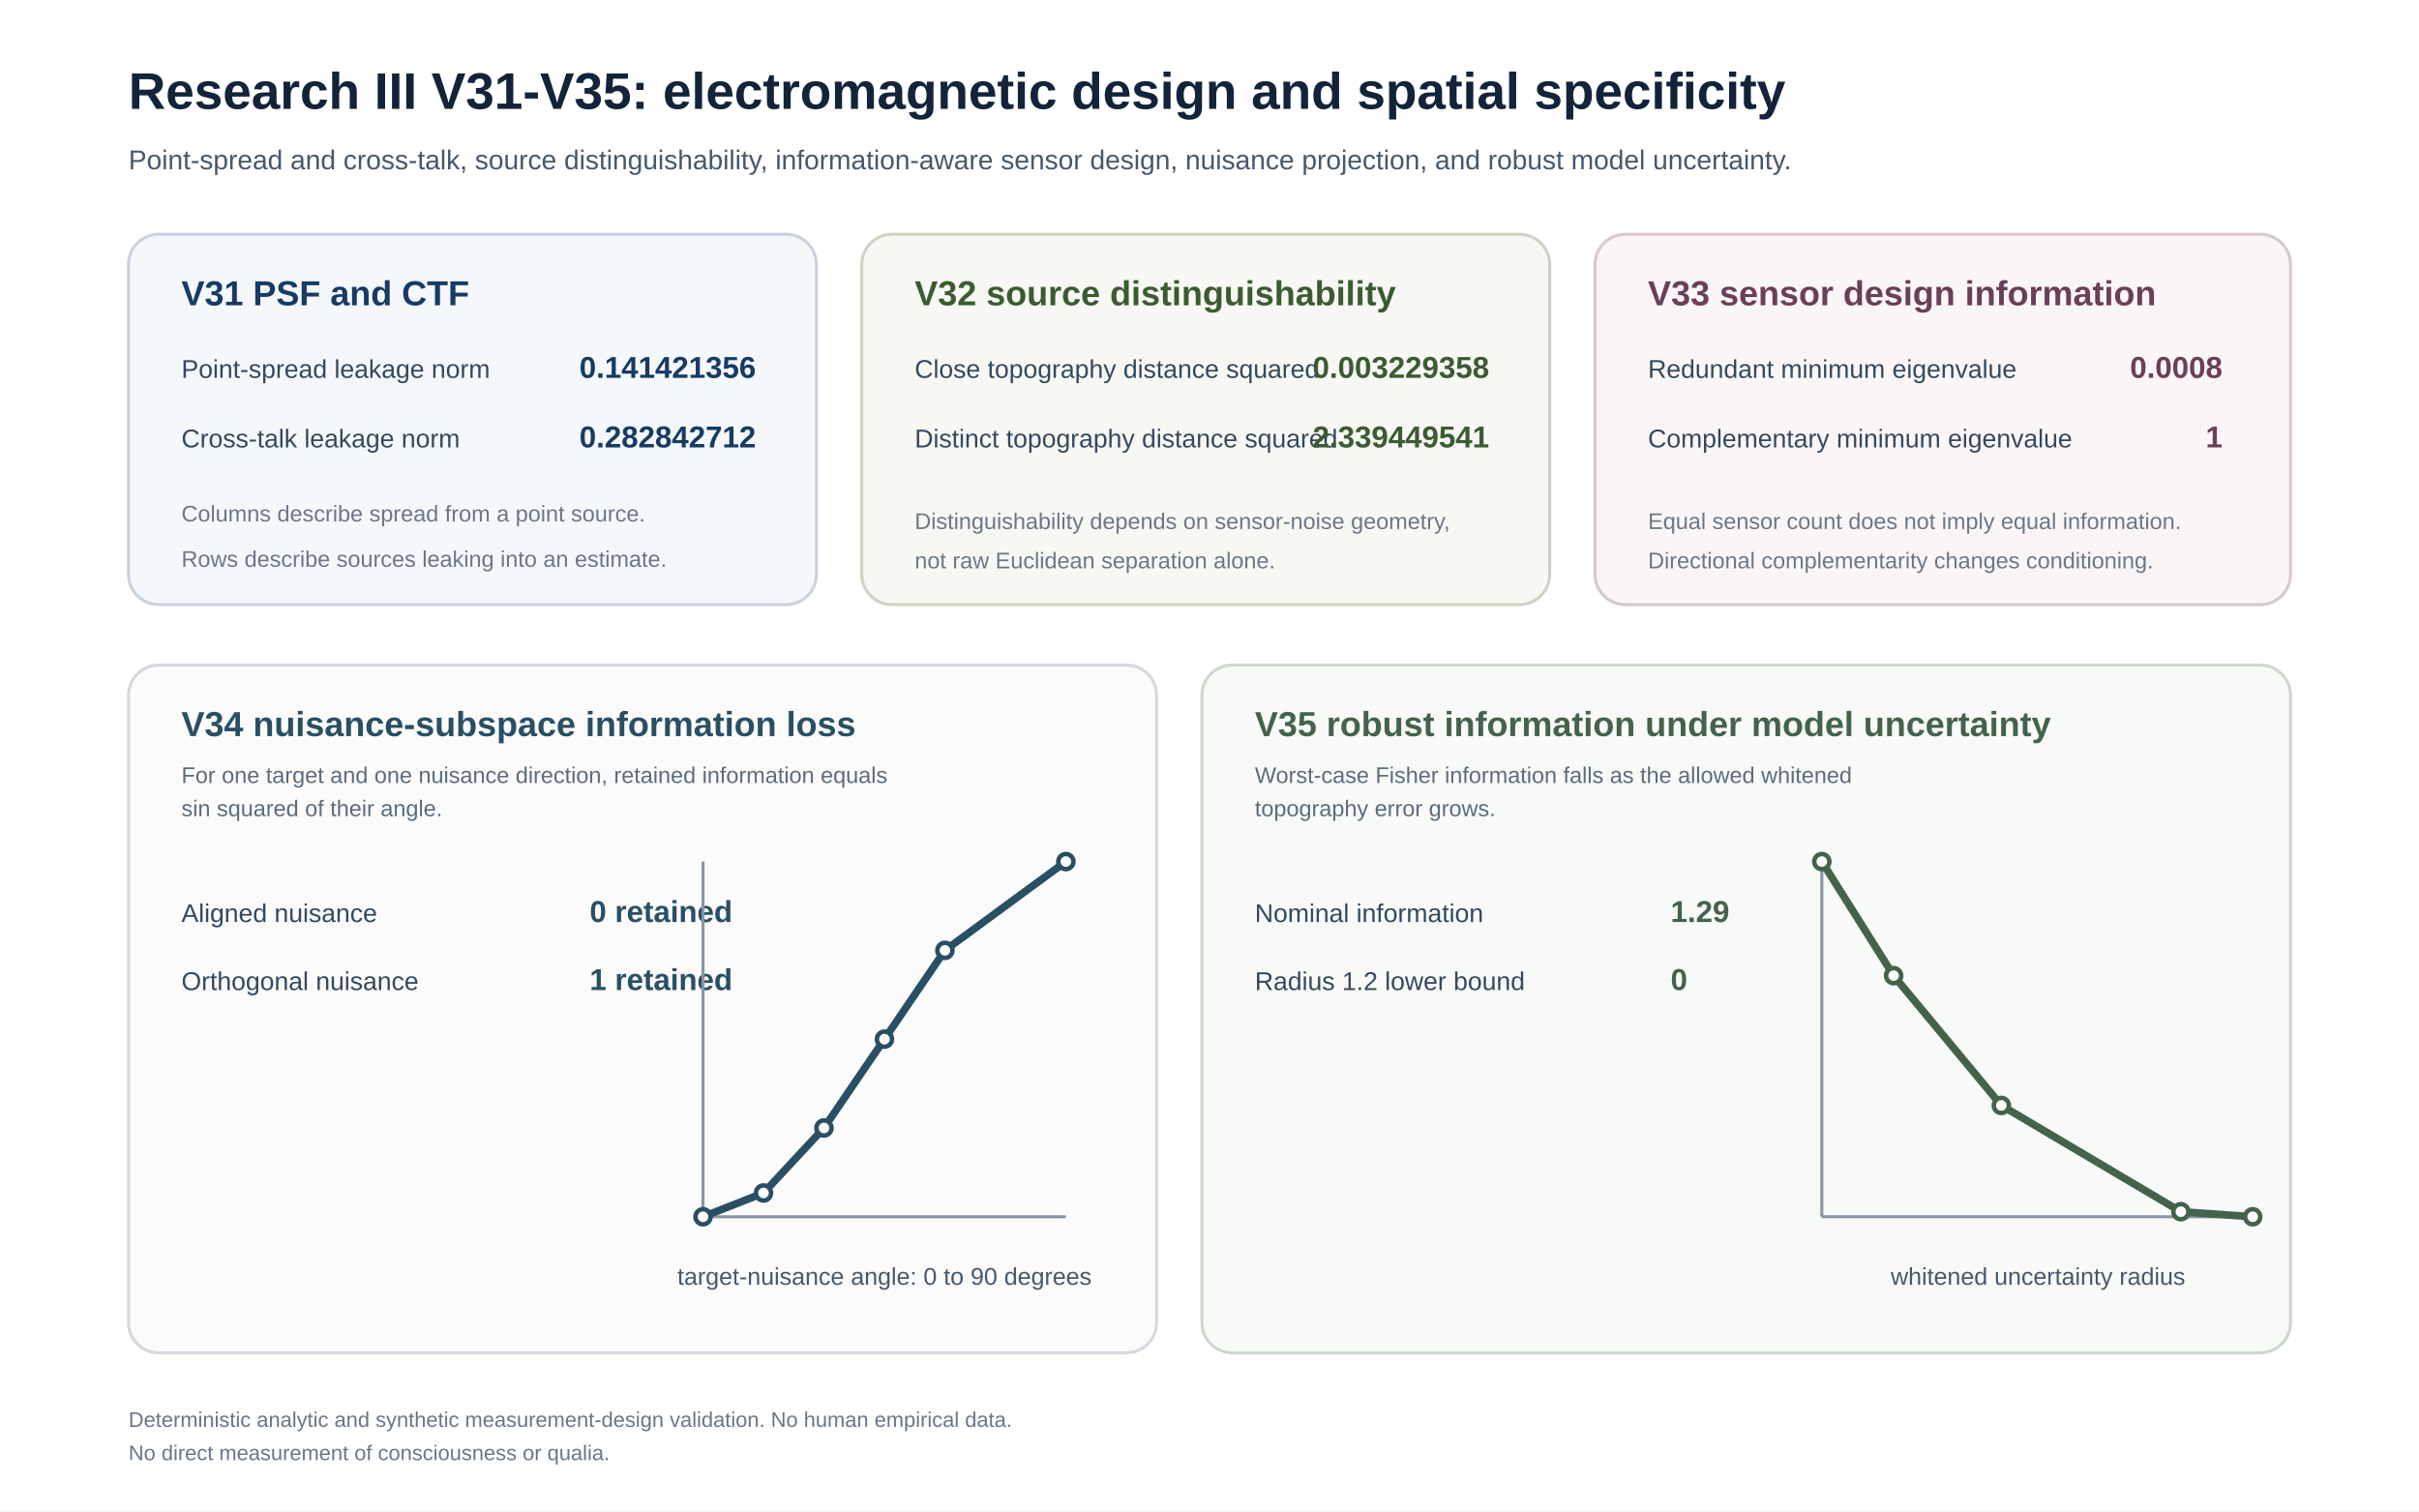
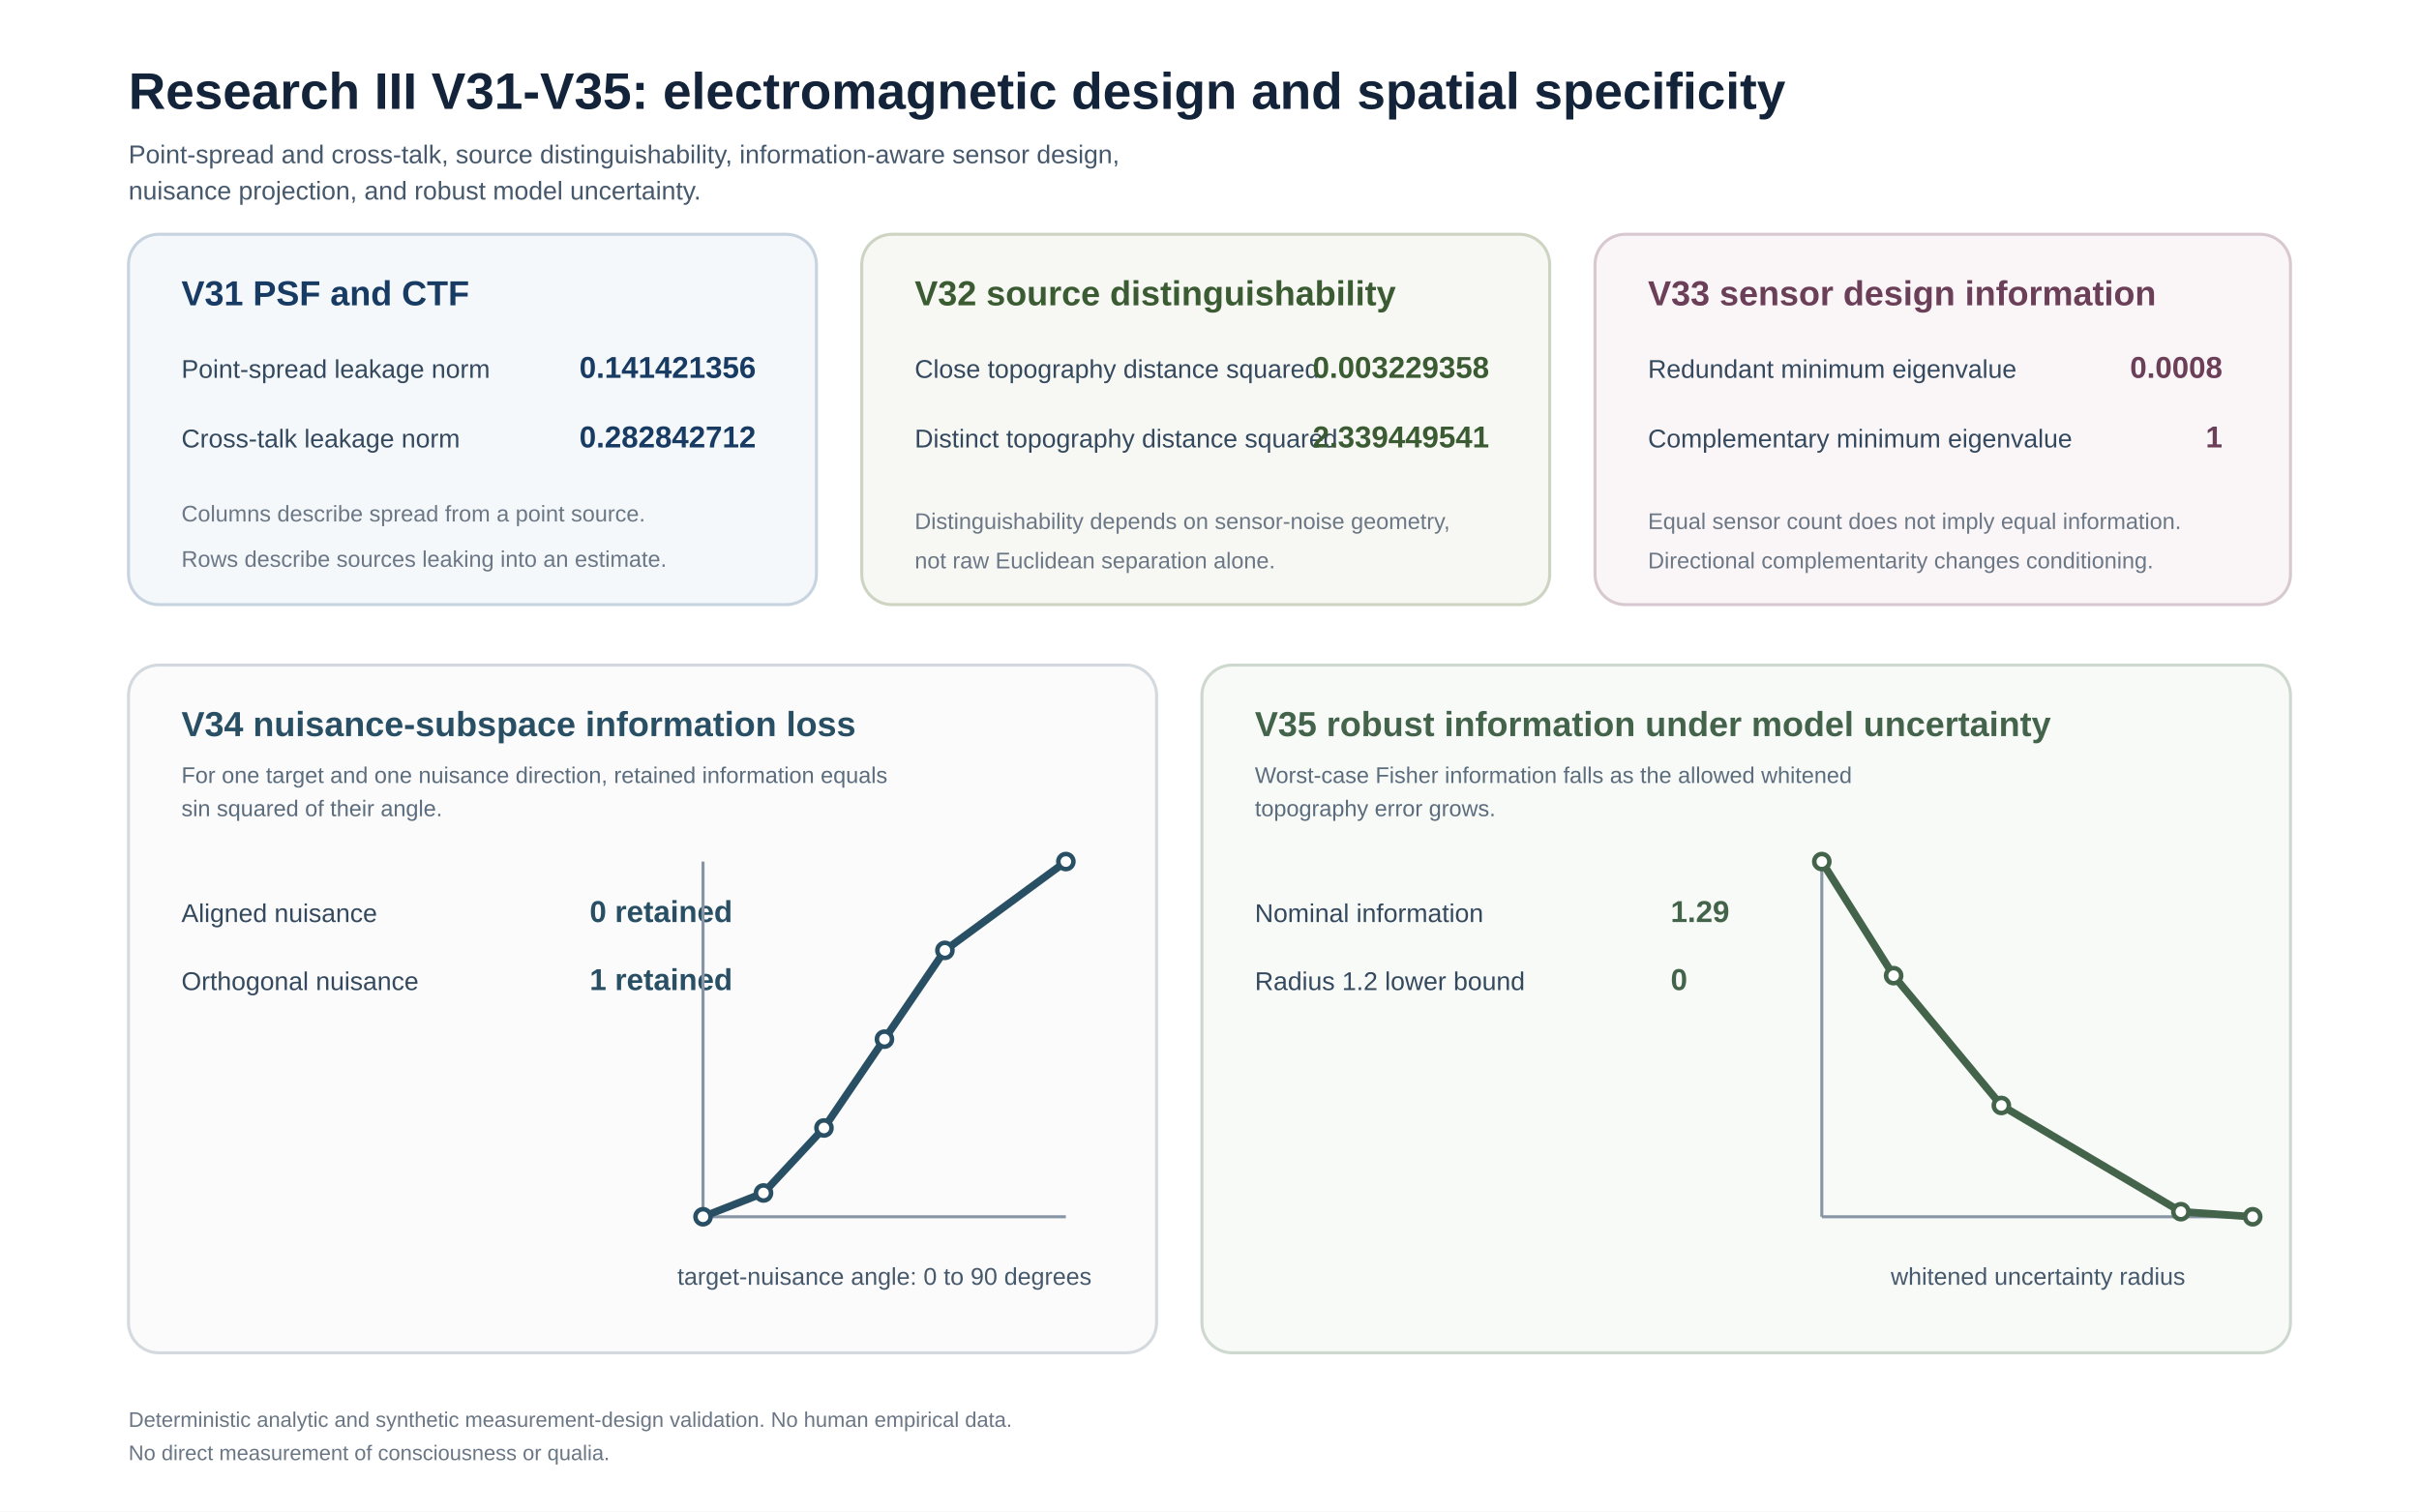
<svg xmlns="http://www.w3.org/2000/svg" width="1600" height="1000" viewBox="0 0 1600 1000">
  <rect width="1600" height="1000" fill="#ffffff" />
  <text x="85" y="72" font-family="Arial, Helvetica, sans-serif" font-size="34" font-weight="700" fill="#13243a">Research III V31-V35: electromagnetic design and spatial specificity</text>
-   <text x="85" y="112" font-family="Arial, Helvetica, sans-serif" font-size="18" fill="#46586c">Point-spread and cross-talk, source distinguishability, information-aware sensor design, nuisance projection, and robust model uncertainty.</text>
+   <text x="85" y="108" font-family="Arial, Helvetica, sans-serif" font-size="17" fill="#46586c">Point-spread and cross-talk, source distinguishability, information-aware sensor design,</text>
+   <text x="85" y="132" font-family="Arial, Helvetica, sans-serif" font-size="17" fill="#46586c">nuisance projection, and robust model uncertainty.</text>
  <rect x="85" y="155" width="455" height="245" rx="20" fill="#f5f8fb" stroke="#c7d3df" stroke-width="2" />
  <text x="120" y="202" font-family="Arial, Helvetica, sans-serif" font-size="23" font-weight="700" fill="#173b63">V31 PSF and CTF</text>
  <text x="120" y="250" font-family="Arial, Helvetica, sans-serif" font-size="17" fill="#34495e">Point-spread leakage norm</text>
  <text x="500" y="250" text-anchor="end" font-family="Arial, Helvetica, sans-serif" font-size="20" font-weight="700" fill="#173b63">0.141421356</text>
  <text x="120" y="296" font-family="Arial, Helvetica, sans-serif" font-size="17" fill="#34495e">Cross-talk leakage norm</text>
  <text x="500" y="296" text-anchor="end" font-family="Arial, Helvetica, sans-serif" font-size="20" font-weight="700" fill="#173b63">0.282842712</text>
  <text x="120" y="345" font-family="Arial, Helvetica, sans-serif" font-size="15" fill="#6b7785">Columns describe spread from a point source.</text>
  <text x="120" y="375" font-family="Arial, Helvetica, sans-serif" font-size="15" fill="#6b7785">Rows describe sources leaking into an estimate.</text>
  <rect x="570" y="155" width="455" height="245" rx="20" fill="#f7f8f4" stroke="#ced4c2" stroke-width="2" />
  <text x="605" y="202" font-family="Arial, Helvetica, sans-serif" font-size="23" font-weight="700" fill="#3b5b32">V32 source distinguishability</text>
  <text x="605" y="250" font-family="Arial, Helvetica, sans-serif" font-size="17" fill="#34495e">Close topography distance squared</text>
  <text x="985" y="250" text-anchor="end" font-family="Arial, Helvetica, sans-serif" font-size="20" font-weight="700" fill="#3b5b32">0.003229358</text>
  <text x="605" y="296" font-family="Arial, Helvetica, sans-serif" font-size="17" fill="#34495e">Distinct topography distance squared</text>
  <text x="985" y="296" text-anchor="end" font-family="Arial, Helvetica, sans-serif" font-size="20" font-weight="700" fill="#3b5b32">2.339449541</text>
  <text x="605" y="350" font-family="Arial, Helvetica, sans-serif" font-size="15" fill="#6b7785">Distinguishability depends on sensor-noise geometry,</text>
  <text x="605" y="376" font-family="Arial, Helvetica, sans-serif" font-size="15" fill="#6b7785">not raw Euclidean separation alone.</text>
  <rect x="1055" y="155" width="460" height="245" rx="20" fill="#faf6f8" stroke="#d8c8d0" stroke-width="2" />
  <text x="1090" y="202" font-family="Arial, Helvetica, sans-serif" font-size="23" font-weight="700" fill="#6a3f57">V33 sensor design information</text>
  <text x="1090" y="250" font-family="Arial, Helvetica, sans-serif" font-size="17" fill="#34495e">Redundant minimum eigenvalue</text>
  <text x="1470" y="250" text-anchor="end" font-family="Arial, Helvetica, sans-serif" font-size="20" font-weight="700" fill="#6a3f57">0.0008</text>
  <text x="1090" y="296" font-family="Arial, Helvetica, sans-serif" font-size="17" fill="#34495e">Complementary minimum eigenvalue</text>
  <text x="1470" y="296" text-anchor="end" font-family="Arial, Helvetica, sans-serif" font-size="20" font-weight="700" fill="#6a3f57">1</text>
  <text x="1090" y="350" font-family="Arial, Helvetica, sans-serif" font-size="15" fill="#6b7785">Equal sensor count does not imply equal information.</text>
  <text x="1090" y="376" font-family="Arial, Helvetica, sans-serif" font-size="15" fill="#6b7785">Directional complementarity changes conditioning.</text>
  <rect x="85" y="440" width="680" height="455" rx="20" fill="#fbfbfc" stroke="#d4d9df" stroke-width="2" />
  <text x="120" y="487" font-family="Arial, Helvetica, sans-serif" font-size="23" font-weight="700" fill="#294f64">V34 nuisance-subspace information loss</text>
  <text x="120" y="518" font-family="Arial, Helvetica, sans-serif" font-size="15" fill="#5b6c7c">For one target and one nuisance direction, retained information equals</text>
  <text x="120" y="540" font-family="Arial, Helvetica, sans-serif" font-size="15" fill="#5b6c7c">sin squared of their angle.</text>
  <text x="120" y="610" font-family="Arial, Helvetica, sans-serif" font-size="17" fill="#34495e">Aligned nuisance</text>
  <text x="390" y="610" font-family="Arial, Helvetica, sans-serif" font-size="20" font-weight="700" fill="#294f64">0 retained</text>
  <text x="120" y="655" font-family="Arial, Helvetica, sans-serif" font-size="17" fill="#34495e">Orthogonal nuisance</text>
  <text x="390" y="655" font-family="Arial, Helvetica, sans-serif" font-size="20" font-weight="700" fill="#294f64">1 retained</text>
  <line x1="465" y1="805" x2="705" y2="805" stroke="#8795a5" stroke-width="2" />
  <line x1="465" y1="570" x2="465" y2="805" stroke="#8795a5" stroke-width="2" />
  <polyline points="465,805 505,789.258 545,746.25 585,687.5 625,628.75 705,570" fill="none" stroke="#294f64" stroke-width="5" stroke-linecap="round" stroke-linejoin="round" />
  <circle cx="465" cy="805" r="5" fill="#fff" stroke="#294f64" stroke-width="3" />
  <circle cx="505" cy="789.258" r="5" fill="#fff" stroke="#294f64" stroke-width="3" />
  <circle cx="545" cy="746.25" r="5" fill="#fff" stroke="#294f64" stroke-width="3" />
  <circle cx="585" cy="687.5" r="5" fill="#fff" stroke="#294f64" stroke-width="3" />
  <circle cx="625" cy="628.75" r="5" fill="#fff" stroke="#294f64" stroke-width="3" />
  <circle cx="705" cy="570" r="5" fill="#fff" stroke="#294f64" stroke-width="3" />
  <text x="585" y="850" text-anchor="middle" font-family="Arial, Helvetica, sans-serif" font-size="16" fill="#46586c">target-nuisance angle: 0 to 90 degrees</text>
  <rect x="795" y="440" width="720" height="455" rx="20" fill="#f8faf8" stroke="#ced8ce" stroke-width="2" />
  <text x="830" y="487" font-family="Arial, Helvetica, sans-serif" font-size="23" font-weight="700" fill="#43634a">V35 robust information under model uncertainty</text>
  <text x="830" y="518" font-family="Arial, Helvetica, sans-serif" font-size="15" fill="#5b6c7c">Worst-case Fisher information falls as the allowed whitened</text>
  <text x="830" y="540" font-family="Arial, Helvetica, sans-serif" font-size="15" fill="#5b6c7c">topography error grows.</text>
  <text x="830" y="610" font-family="Arial, Helvetica, sans-serif" font-size="17" fill="#34495e">Nominal information</text>
  <text x="1105" y="610" font-family="Arial, Helvetica, sans-serif" font-size="20" font-weight="700" fill="#43634a">1.29</text>
  <text x="830" y="655" font-family="Arial, Helvetica, sans-serif" font-size="17" fill="#34495e">Radius 1.2 lower bound</text>
  <text x="1105" y="655" font-family="Arial, Helvetica, sans-serif" font-size="20" font-weight="700" fill="#43634a">0</text>
  <line x1="1205" y1="805" x2="1490" y2="805" stroke="#8795a5" stroke-width="2" />
  <line x1="1205" y1="570" x2="1205" y2="805" stroke="#8795a5" stroke-width="2" />
  <polyline points="1205,570 1252.5,645.476 1323.75,731.363 1442.5,801.641 1490,805" fill="none" stroke="#43634a" stroke-width="5" stroke-linecap="round" stroke-linejoin="round" />
  <circle cx="1205" cy="570" r="5" fill="#fff" stroke="#43634a" stroke-width="3" />
  <circle cx="1252.5" cy="645.476" r="5" fill="#fff" stroke="#43634a" stroke-width="3" />
  <circle cx="1323.75" cy="731.363" r="5" fill="#fff" stroke="#43634a" stroke-width="3" />
  <circle cx="1442.5" cy="801.641" r="5" fill="#fff" stroke="#43634a" stroke-width="3" />
  <circle cx="1490" cy="805" r="5" fill="#fff" stroke="#43634a" stroke-width="3" />
  <text x="1348" y="850" text-anchor="middle" font-family="Arial, Helvetica, sans-serif" font-size="16" fill="#46586c">whitened uncertainty radius</text>
  <text x="85" y="944" font-family="Arial, Helvetica, sans-serif" font-size="14" fill="#6a7684">Deterministic analytic and synthetic measurement-design validation. No human empirical data.</text>
  <text x="85" y="966" font-family="Arial, Helvetica, sans-serif" font-size="14" fill="#6a7684">No direct measurement of consciousness or qualia.</text>
</svg>
